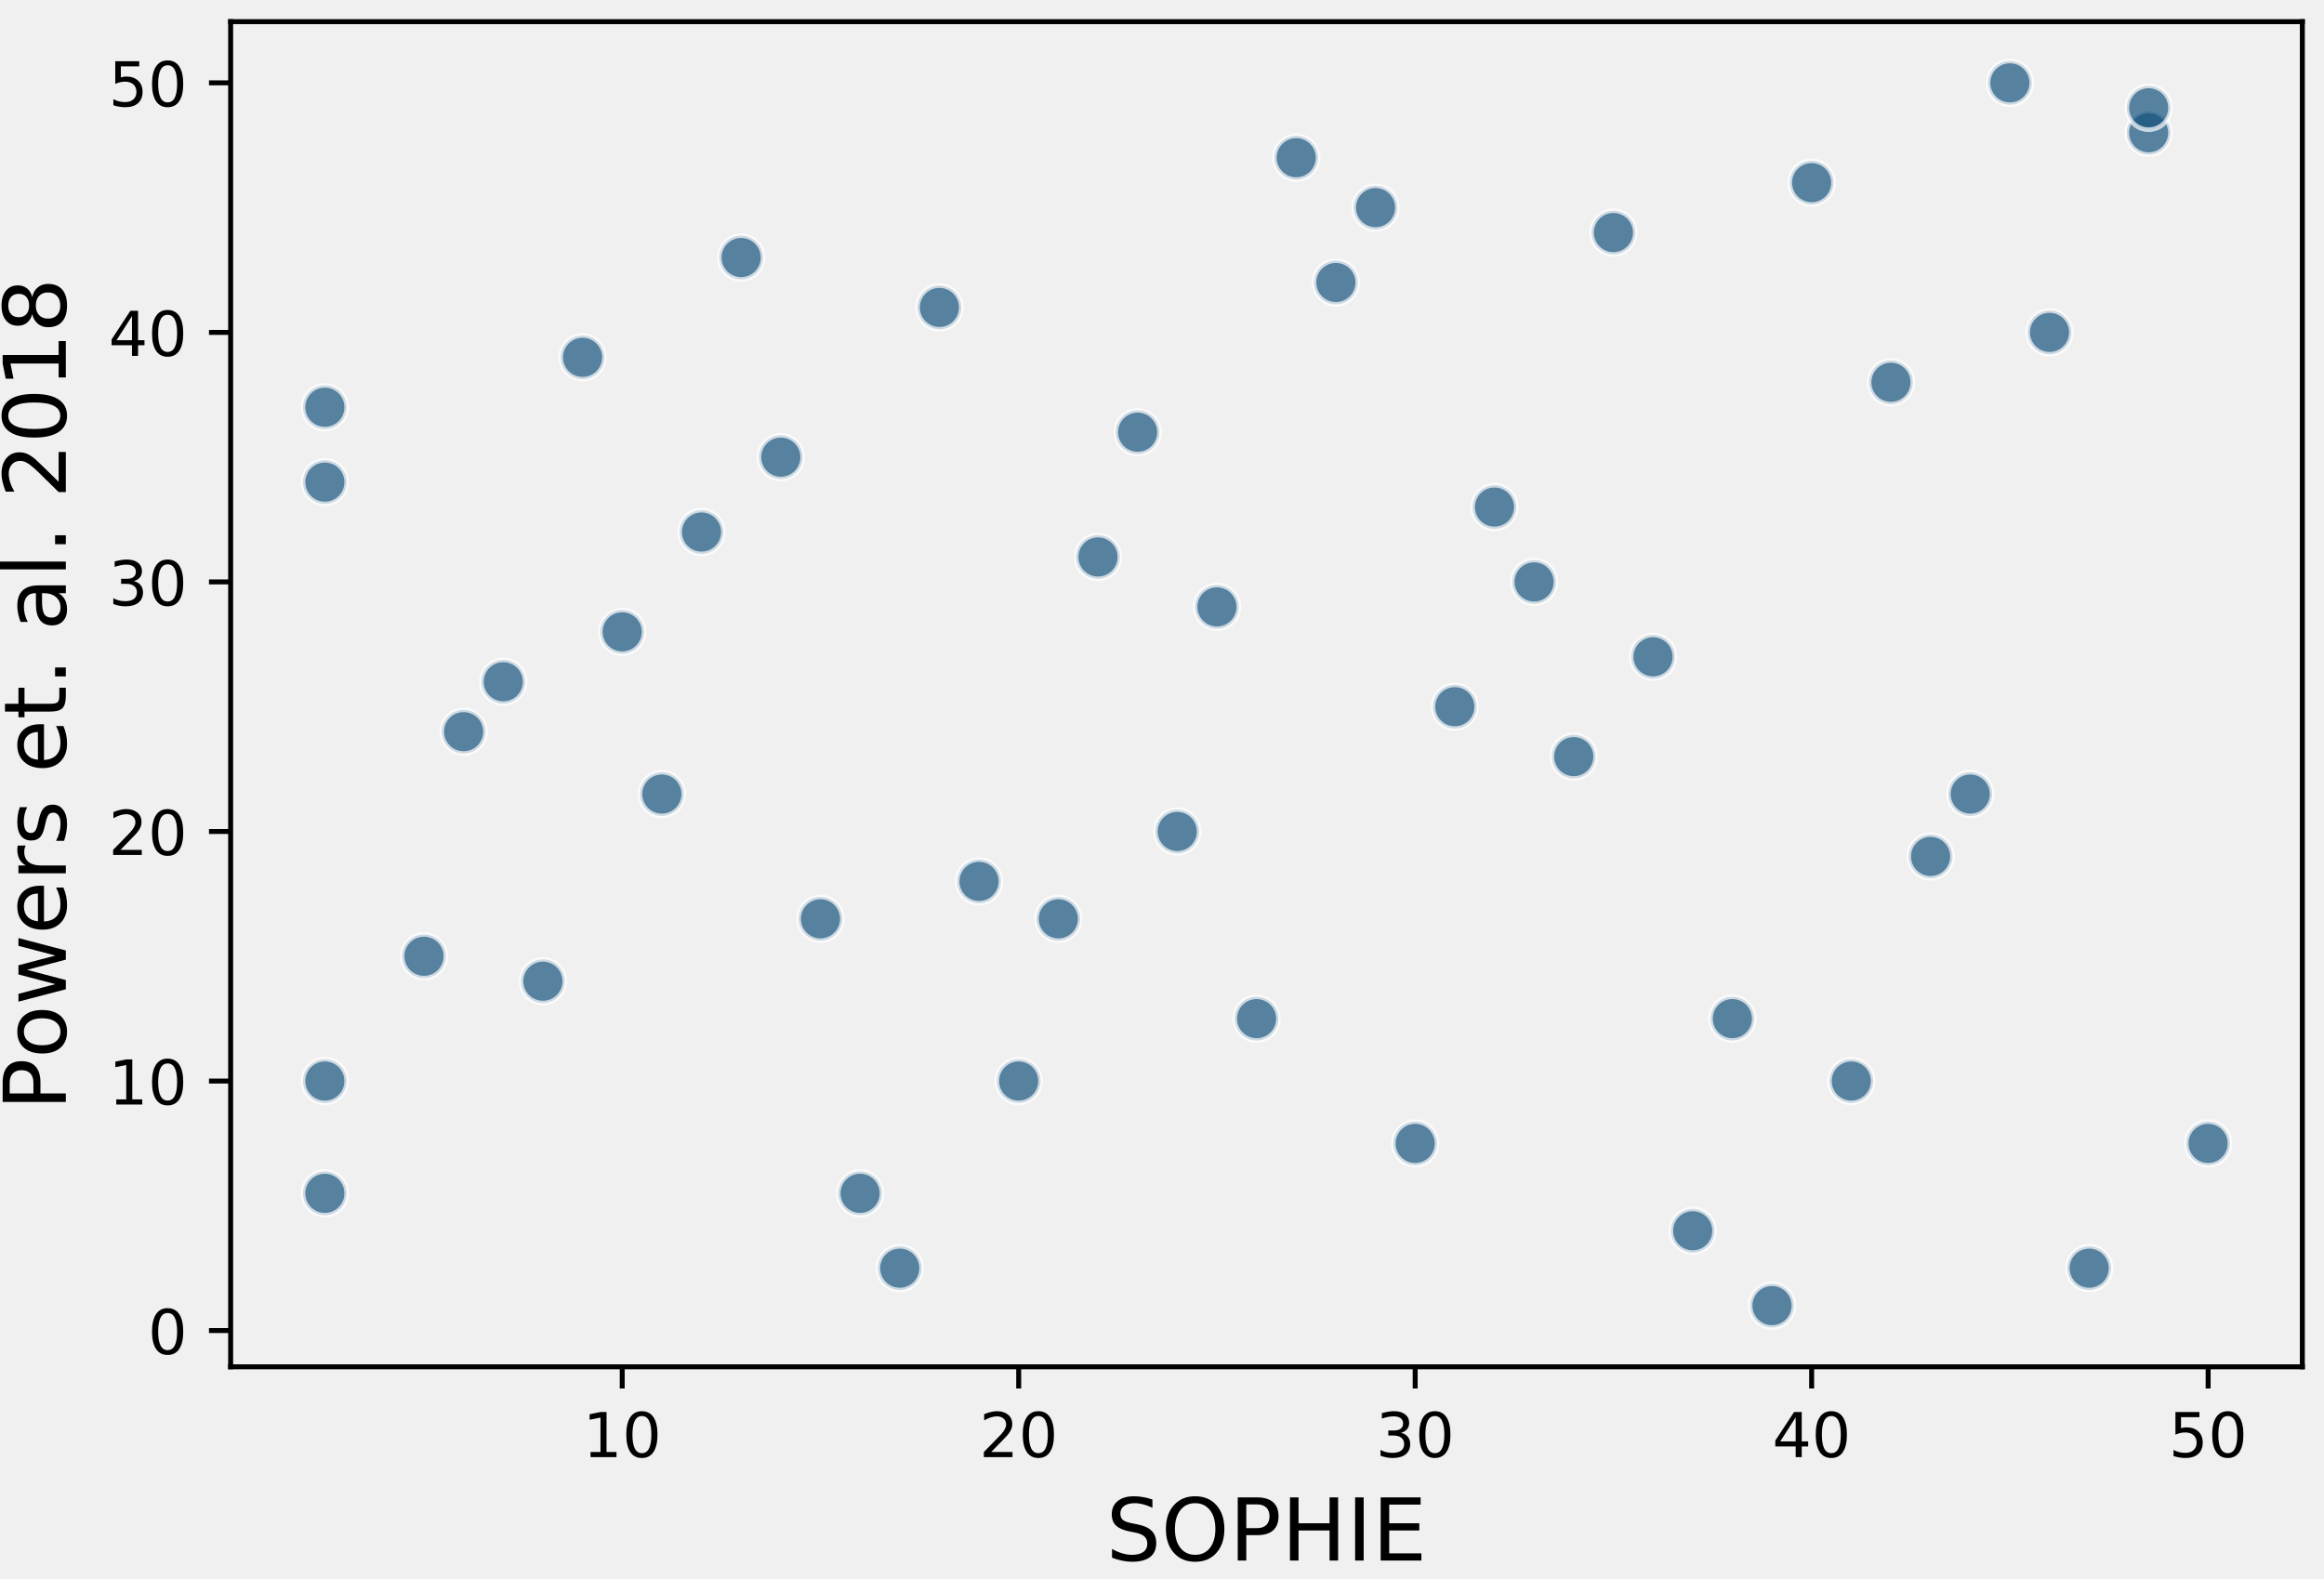
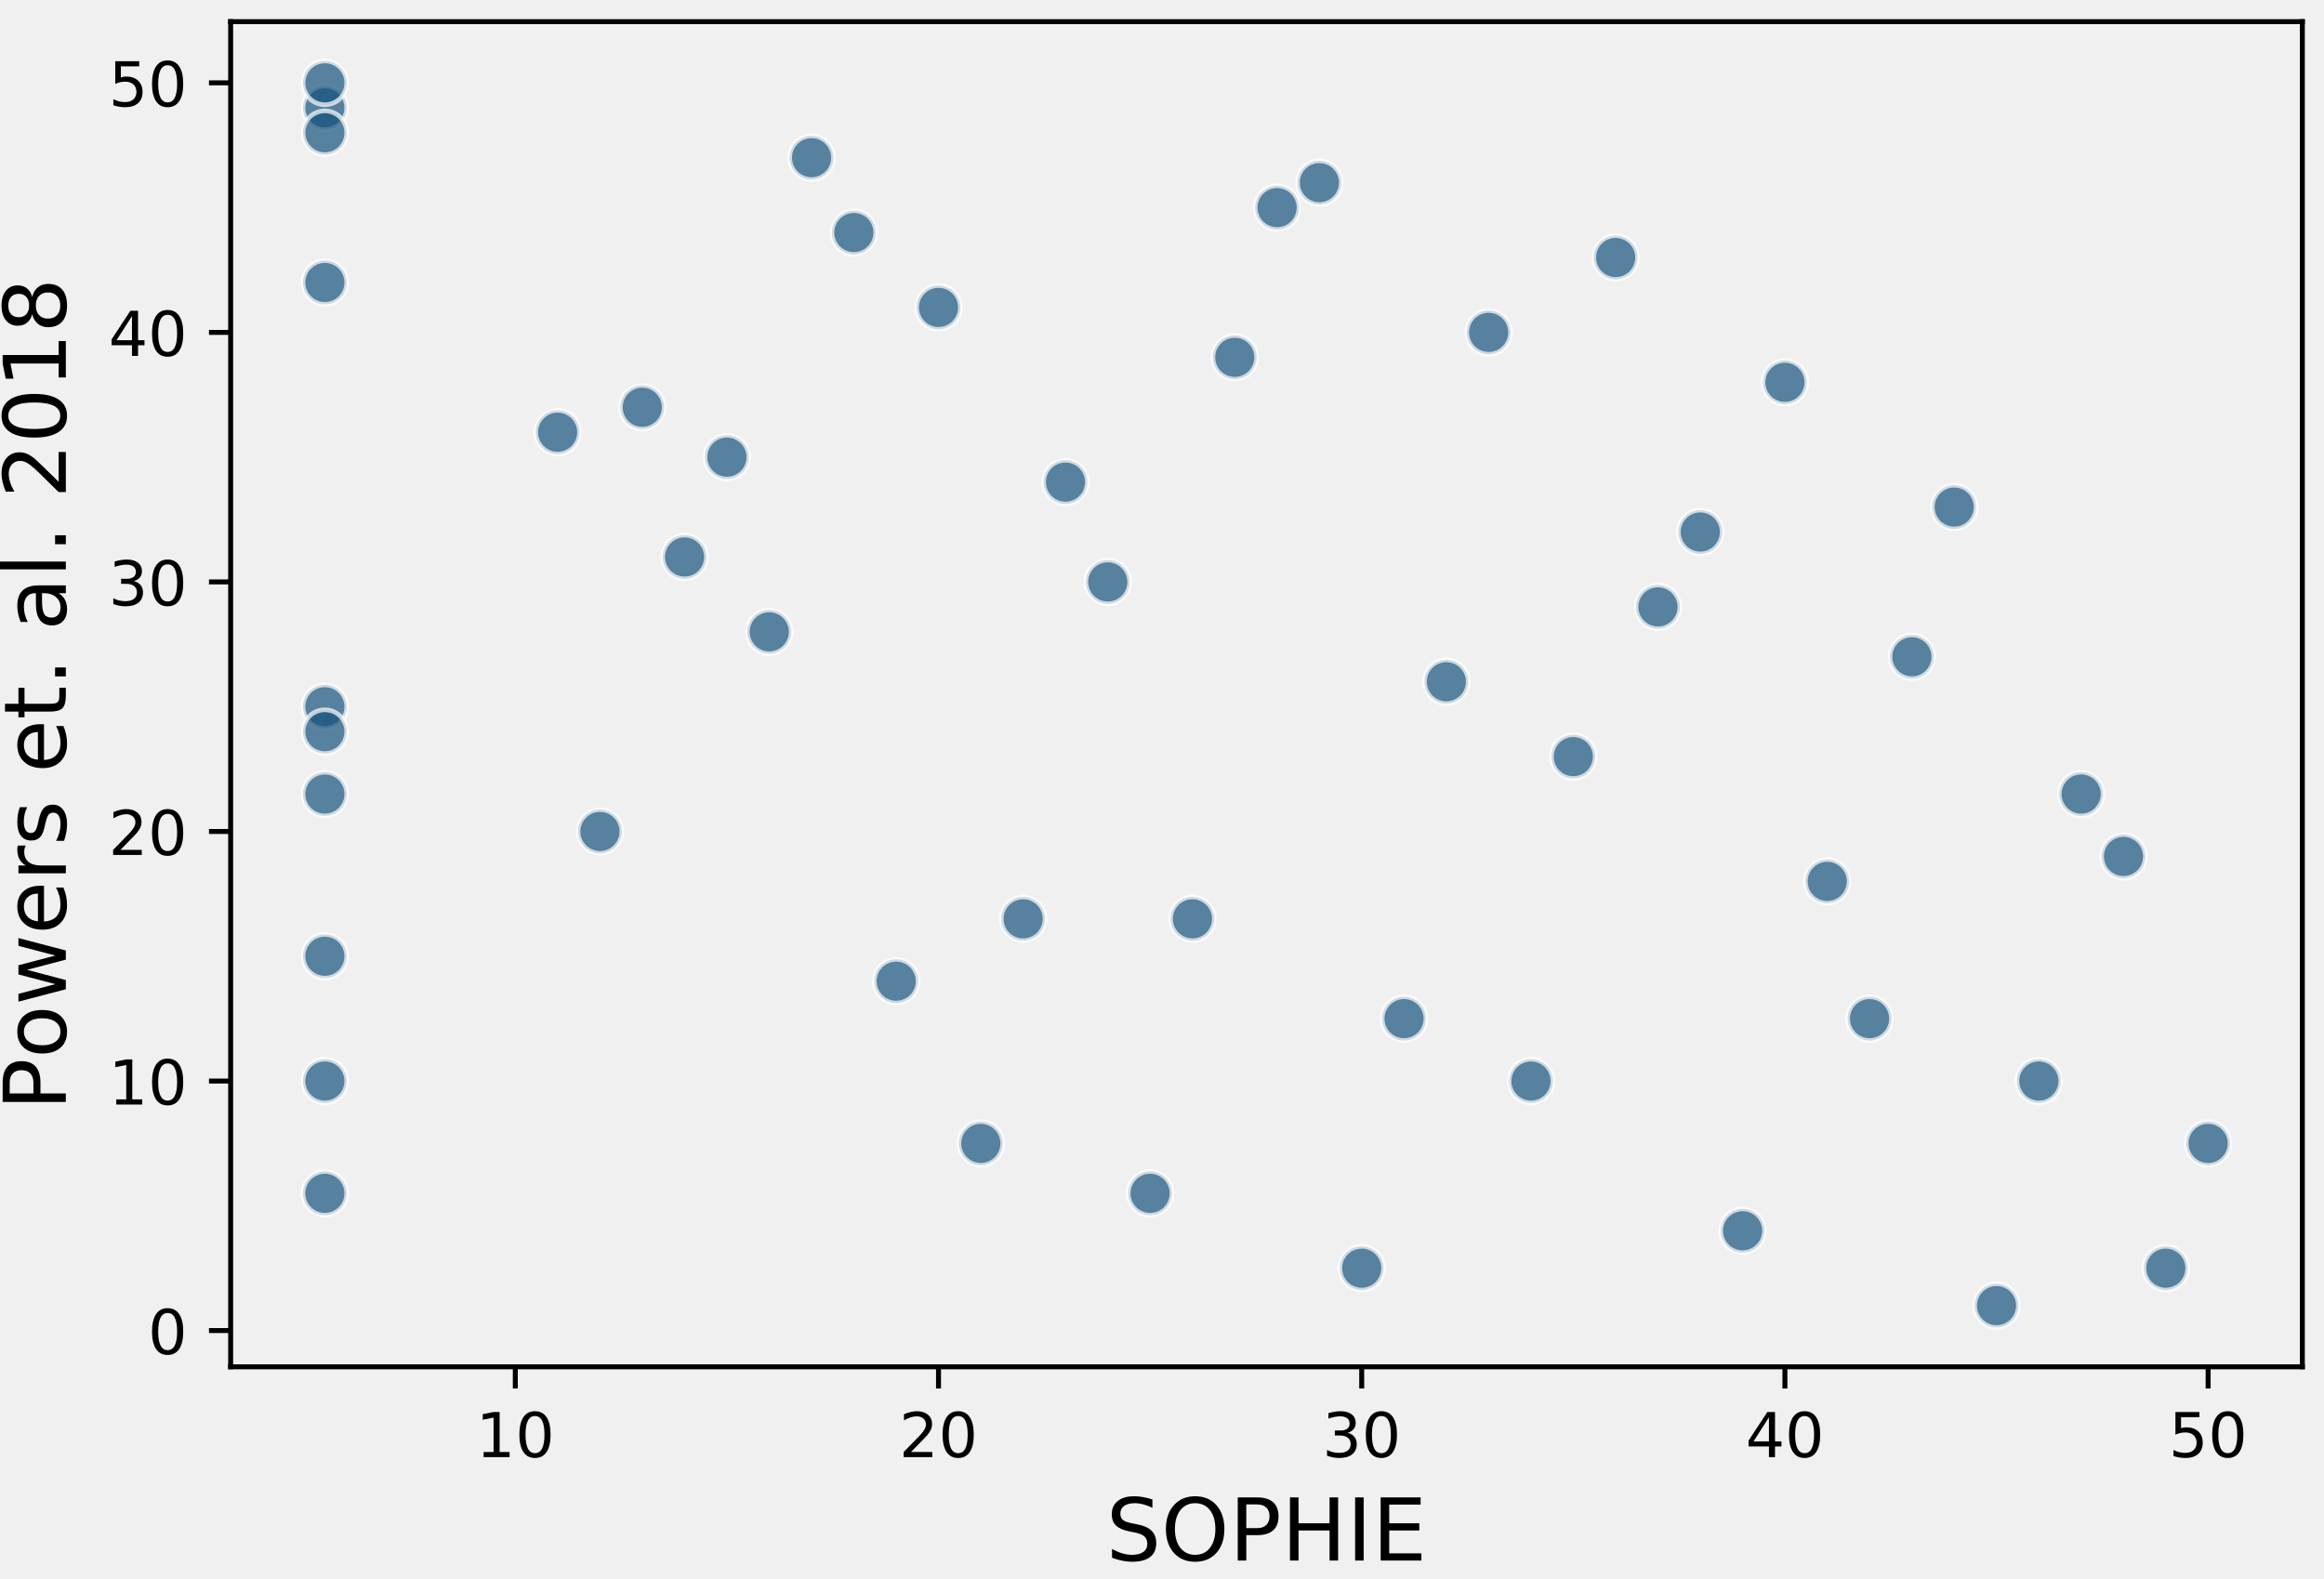
<svg xmlns="http://www.w3.org/2000/svg" xmlns:xlink="http://www.w3.org/1999/xlink" height="255.167pt" version="1.1" viewBox="0 0 375.574 255.167" width="375.574pt">
  <defs>
    <style type="text/css">
*{stroke-linecap:butt;stroke-linejoin:round;}
  </style>
  </defs>
  <g id="figure_1">
    <g id="patch_1">
      <path d="M 0 255.167  L 375.574 255.167  L 375.574 0  L 0 0  z " style="fill:none;" />
    </g>
    <g id="axes_1">
      <g id="patch_2">
        <path d="M 37.274 220.94  L 372.074 220.94  L 372.074 3.5  L 37.274 3.5  z " style="fill:none;" />
      </g>
      <g id="PathCollection_1">
        <defs>
-           <path d="M 0 3.536  C 0.938 3.536 1.837 3.163 2.5 2.5  C 3.163 1.837 3.536 0.938 3.536 0  C 3.536 -0.938 3.163 -1.837 2.5 -2.5  C 1.837 -3.163 0.938 -3.536 0 -3.536  C -0.938 -3.536 -1.837 -3.163 -2.5 -2.5  C -3.163 -1.837 -3.536 -0.938 -3.536 0  C -3.536 0.938 -3.163 1.837 -2.5 2.5  C -1.837 3.163 -0.938 3.536 0 3.536  z " id="mfdc3c863f6" style="stroke:#ffffff;stroke-opacity:0.7;stroke-width:0.75;" />
+           <path d="M 0 3.536  C 0.938 3.536 1.837 3.163 2.5 2.5  C 3.163 1.837 3.536 0.938 3.536 0  C 3.536 -0.938 3.163 -1.837 2.5 -2.5  C 1.837 -3.163 0.938 -3.536 0 -3.536  C -0.938 -3.536 -1.837 -3.163 -2.5 -2.5  C -3.163 -1.837 -3.536 -0.938 -3.536 0  C -3.536 0.938 -3.163 1.837 -2.5 2.5  C -1.837 3.163 -0.938 3.536 0 3.536  z " id="mb4874fb796" style="stroke:#ffffff;stroke-opacity:0.7;stroke-width:0.75;" />
        </defs>
-         <g clip-path="url(#p4443672836)">
-           <use style="fill:#15527d;fill-opacity:0.7;stroke:#ffffff;stroke-opacity:0.7;stroke-width:0.75;" x="100.555" xlink:href="#mfdc3c863f6" y="102.135" />
-           <use style="fill:#15527d;fill-opacity:0.7;stroke:#ffffff;stroke-opacity:0.7;stroke-width:0.75;" x="331.219" xlink:href="#mfdc3c863f6" y="53.729" />
-           <use style="fill:#15527d;fill-opacity:0.7;stroke:#ffffff;stroke-opacity:0.7;stroke-width:0.75;" x="324.812" xlink:href="#mfdc3c863f6" y="13.391" />
-           <use style="fill:#15527d;fill-opacity:0.7;stroke:#ffffff;stroke-opacity:0.7;stroke-width:0.75;" x="126.184" xlink:href="#mfdc3c863f6" y="73.898" />
-           <use style="fill:#15527d;fill-opacity:0.7;stroke:#ffffff;stroke-opacity:0.7;stroke-width:0.75;" x="196.665" xlink:href="#mfdc3c863f6" y="98.102" />
-           <use style="fill:#15527d;fill-opacity:0.7;stroke:#ffffff;stroke-opacity:0.7;stroke-width:0.75;" x="74.926" xlink:href="#mfdc3c863f6" y="118.271" />
-           <use style="fill:#15527d;fill-opacity:0.7;stroke:#ffffff;stroke-opacity:0.7;stroke-width:0.75;" x="106.962" xlink:href="#mfdc3c863f6" y="128.355" />
-           <use style="fill:#15527d;fill-opacity:0.7;stroke:#ffffff;stroke-opacity:0.7;stroke-width:0.75;" x="279.961" xlink:href="#mfdc3c863f6" y="164.66" />
-           <use style="fill:#15527d;fill-opacity:0.7;stroke:#ffffff;stroke-opacity:0.7;stroke-width:0.75;" x="183.851" xlink:href="#mfdc3c863f6" y="69.865" />
-           <use style="fill:#15527d;fill-opacity:0.7;stroke:#ffffff;stroke-opacity:0.7;stroke-width:0.75;" x="311.997" xlink:href="#mfdc3c863f6" y="138.44" />
-           <use style="fill:#15527d;fill-opacity:0.7;stroke:#ffffff;stroke-opacity:0.7;stroke-width:0.75;" x="241.517" xlink:href="#mfdc3c863f6" y="81.966" />
-           <use style="fill:#15527d;fill-opacity:0.7;stroke:#ffffff;stroke-opacity:0.7;stroke-width:0.75;" x="347.238" xlink:href="#mfdc3c863f6" y="21.459" />
-           <use style="fill:#15527d;fill-opacity:0.7;stroke:#ffffff;stroke-opacity:0.7;stroke-width:0.75;" x="94.148" xlink:href="#mfdc3c863f6" y="57.763" />
-           <use style="fill:#15527d;fill-opacity:0.7;stroke:#ffffff;stroke-opacity:0.7;stroke-width:0.75;" x="337.627" xlink:href="#mfdc3c863f6" y="204.998" />
-           <use style="fill:#15527d;fill-opacity:0.7;stroke:#ffffff;stroke-opacity:0.7;stroke-width:0.75;" x="356.849" xlink:href="#mfdc3c863f6" y="184.829" />
-           <use style="fill:#15527d;fill-opacity:0.7;stroke:#ffffff;stroke-opacity:0.7;stroke-width:0.75;" x="52.5" xlink:href="#mfdc3c863f6" y="174.745" />
-           <use style="fill:#15527d;fill-opacity:0.7;stroke:#ffffff;stroke-opacity:0.7;stroke-width:0.75;" x="158.221" xlink:href="#mfdc3c863f6" y="142.474" />
-           <use style="fill:#15527d;fill-opacity:0.7;stroke:#ffffff;stroke-opacity:0.7;stroke-width:0.75;" x="305.59" xlink:href="#mfdc3c863f6" y="61.797" />
-           <use style="fill:#15527d;fill-opacity:0.7;stroke:#ffffff;stroke-opacity:0.7;stroke-width:0.75;" x="347.238" xlink:href="#mfdc3c863f6" y="17.425" />
-           <use style="fill:#15527d;fill-opacity:0.7;stroke:#ffffff;stroke-opacity:0.7;stroke-width:0.75;" x="81.333" xlink:href="#mfdc3c863f6" y="110.203" />
-           <use style="fill:#15527d;fill-opacity:0.7;stroke:#ffffff;stroke-opacity:0.7;stroke-width:0.75;" x="145.406" xlink:href="#mfdc3c863f6" y="204.998" />
-           <use style="fill:#15527d;fill-opacity:0.7;stroke:#ffffff;stroke-opacity:0.7;stroke-width:0.75;" x="52.5" xlink:href="#mfdc3c863f6" y="65.831" />
-           <use style="fill:#15527d;fill-opacity:0.7;stroke:#ffffff;stroke-opacity:0.7;stroke-width:0.75;" x="286.368" xlink:href="#mfdc3c863f6" y="211.049" />
-           <use style="fill:#15527d;fill-opacity:0.7;stroke:#ffffff;stroke-opacity:0.7;stroke-width:0.75;" x="292.775" xlink:href="#mfdc3c863f6" y="29.526" />
-           <use style="fill:#15527d;fill-opacity:0.7;stroke:#ffffff;stroke-opacity:0.7;stroke-width:0.75;" x="267.146" xlink:href="#mfdc3c863f6" y="106.169" />
-           <use style="fill:#15527d;fill-opacity:0.7;stroke:#ffffff;stroke-opacity:0.7;stroke-width:0.75;" x="87.74" xlink:href="#mfdc3c863f6" y="158.609" />
-           <use style="fill:#15527d;fill-opacity:0.7;stroke:#ffffff;stroke-opacity:0.7;stroke-width:0.75;" x="260.739" xlink:href="#mfdc3c863f6" y="37.594" />
-           <use style="fill:#15527d;fill-opacity:0.7;stroke:#ffffff;stroke-opacity:0.7;stroke-width:0.75;" x="151.814" xlink:href="#mfdc3c863f6" y="49.695" />
-           <use style="fill:#15527d;fill-opacity:0.7;stroke:#ffffff;stroke-opacity:0.7;stroke-width:0.75;" x="68.518" xlink:href="#mfdc3c863f6" y="154.575" />
-           <use style="fill:#15527d;fill-opacity:0.7;stroke:#ffffff;stroke-opacity:0.7;stroke-width:0.75;" x="228.702" xlink:href="#mfdc3c863f6" y="184.829" />
-           <use style="fill:#15527d;fill-opacity:0.7;stroke:#ffffff;stroke-opacity:0.7;stroke-width:0.75;" x="52.5" xlink:href="#mfdc3c863f6" y="77.932" />
-           <use style="fill:#15527d;fill-opacity:0.7;stroke:#ffffff;stroke-opacity:0.7;stroke-width:0.75;" x="215.887" xlink:href="#mfdc3c863f6" y="45.662" />
-           <use style="fill:#15527d;fill-opacity:0.7;stroke:#ffffff;stroke-opacity:0.7;stroke-width:0.75;" x="177.443" xlink:href="#mfdc3c863f6" y="90.034" />
-           <use style="fill:#15527d;fill-opacity:0.7;stroke:#ffffff;stroke-opacity:0.7;stroke-width:0.75;" x="171.036" xlink:href="#mfdc3c863f6" y="148.525" />
-           <use style="fill:#15527d;fill-opacity:0.7;stroke:#ffffff;stroke-opacity:0.7;stroke-width:0.75;" x="138.999" xlink:href="#mfdc3c863f6" y="192.897" />
-           <use style="fill:#15527d;fill-opacity:0.7;stroke:#ffffff;stroke-opacity:0.7;stroke-width:0.75;" x="119.777" xlink:href="#mfdc3c863f6" y="41.628" />
-           <use style="fill:#15527d;fill-opacity:0.7;stroke:#ffffff;stroke-opacity:0.7;stroke-width:0.75;" x="132.592" xlink:href="#mfdc3c863f6" y="148.525" />
-           <use style="fill:#15527d;fill-opacity:0.7;stroke:#ffffff;stroke-opacity:0.7;stroke-width:0.75;" x="318.405" xlink:href="#mfdc3c863f6" y="128.355" />
-           <use style="fill:#15527d;fill-opacity:0.7;stroke:#ffffff;stroke-opacity:0.7;stroke-width:0.75;" x="164.628" xlink:href="#mfdc3c863f6" y="174.745" />
-           <use style="fill:#15527d;fill-opacity:0.7;stroke:#ffffff;stroke-opacity:0.7;stroke-width:0.75;" x="203.073" xlink:href="#mfdc3c863f6" y="164.66" />
-           <use style="fill:#15527d;fill-opacity:0.7;stroke:#ffffff;stroke-opacity:0.7;stroke-width:0.75;" x="113.37" xlink:href="#mfdc3c863f6" y="86" />
-           <use style="fill:#15527d;fill-opacity:0.7;stroke:#ffffff;stroke-opacity:0.7;stroke-width:0.75;" x="52.5" xlink:href="#mfdc3c863f6" y="192.897" />
-           <use style="fill:#15527d;fill-opacity:0.7;stroke:#ffffff;stroke-opacity:0.7;stroke-width:0.75;" x="254.331" xlink:href="#mfdc3c863f6" y="122.305" />
-           <use style="fill:#15527d;fill-opacity:0.7;stroke:#ffffff;stroke-opacity:0.7;stroke-width:0.75;" x="190.258" xlink:href="#mfdc3c863f6" y="134.406" />
-           <use style="fill:#15527d;fill-opacity:0.7;stroke:#ffffff;stroke-opacity:0.7;stroke-width:0.75;" x="273.553" xlink:href="#mfdc3c863f6" y="198.948" />
-           <use style="fill:#15527d;fill-opacity:0.7;stroke:#ffffff;stroke-opacity:0.7;stroke-width:0.75;" x="235.109" xlink:href="#mfdc3c863f6" y="114.237" />
-           <use style="fill:#15527d;fill-opacity:0.7;stroke:#ffffff;stroke-opacity:0.7;stroke-width:0.75;" x="209.48" xlink:href="#mfdc3c863f6" y="25.492" />
-           <use style="fill:#15527d;fill-opacity:0.7;stroke:#ffffff;stroke-opacity:0.7;stroke-width:0.75;" x="247.924" xlink:href="#mfdc3c863f6" y="94.068" />
-           <use style="fill:#15527d;fill-opacity:0.7;stroke:#ffffff;stroke-opacity:0.7;stroke-width:0.75;" x="222.295" xlink:href="#mfdc3c863f6" y="33.56" />
-           <use style="fill:#15527d;fill-opacity:0.7;stroke:#ffffff;stroke-opacity:0.7;stroke-width:0.75;" x="299.183" xlink:href="#mfdc3c863f6" y="174.745" />
+         <g clip-path="url(#p4e98cd2615)">
+           <use style="fill:#15527d;fill-opacity:0.7;stroke:#ffffff;stroke-opacity:0.7;stroke-width:0.75;" x="124.313" xlink:href="#mb4874fb796" y="102.135" />
+           <use style="fill:#15527d;fill-opacity:0.7;stroke:#ffffff;stroke-opacity:0.7;stroke-width:0.75;" x="144.831" xlink:href="#mb4874fb796" y="158.609" />
+           <use style="fill:#15527d;fill-opacity:0.7;stroke:#ffffff;stroke-opacity:0.7;stroke-width:0.75;" x="247.42" xlink:href="#mb4874fb796" y="174.745" />
+           <use style="fill:#15527d;fill-opacity:0.7;stroke:#ffffff;stroke-opacity:0.7;stroke-width:0.75;" x="192.706" xlink:href="#mb4874fb796" y="148.525" />
+           <use style="fill:#15527d;fill-opacity:0.7;stroke:#ffffff;stroke-opacity:0.7;stroke-width:0.75;" x="52.501" xlink:href="#mb4874fb796" y="114.237" />
+           <use style="fill:#15527d;fill-opacity:0.7;stroke:#ffffff;stroke-opacity:0.7;stroke-width:0.75;" x="267.938" xlink:href="#mb4874fb796" y="98.102" />
+           <use style="fill:#15527d;fill-opacity:0.7;stroke:#ffffff;stroke-opacity:0.7;stroke-width:0.75;" x="90.117" xlink:href="#mb4874fb796" y="69.865" />
+           <use style="fill:#15527d;fill-opacity:0.7;stroke:#ffffff;stroke-opacity:0.7;stroke-width:0.75;" x="52.501" xlink:href="#mb4874fb796" y="17.425" />
+           <use style="fill:#15527d;fill-opacity:0.7;stroke:#ffffff;stroke-opacity:0.7;stroke-width:0.75;" x="206.384" xlink:href="#mb4874fb796" y="33.56" />
+           <use style="fill:#15527d;fill-opacity:0.7;stroke:#ffffff;stroke-opacity:0.7;stroke-width:0.75;" x="356.848" xlink:href="#mb4874fb796" y="184.829" />
+           <use style="fill:#15527d;fill-opacity:0.7;stroke:#ffffff;stroke-opacity:0.7;stroke-width:0.75;" x="172.188" xlink:href="#mb4874fb796" y="77.932" />
+           <use style="fill:#15527d;fill-opacity:0.7;stroke:#ffffff;stroke-opacity:0.7;stroke-width:0.75;" x="52.501" xlink:href="#mb4874fb796" y="13.391" />
+           <use style="fill:#15527d;fill-opacity:0.7;stroke:#ffffff;stroke-opacity:0.7;stroke-width:0.75;" x="329.491" xlink:href="#mb4874fb796" y="174.745" />
+           <use style="fill:#15527d;fill-opacity:0.7;stroke:#ffffff;stroke-opacity:0.7;stroke-width:0.75;" x="308.973" xlink:href="#mb4874fb796" y="106.169" />
+           <use style="fill:#15527d;fill-opacity:0.7;stroke:#ffffff;stroke-opacity:0.7;stroke-width:0.75;" x="226.902" xlink:href="#mb4874fb796" y="164.66" />
+           <use style="fill:#15527d;fill-opacity:0.7;stroke:#ffffff;stroke-opacity:0.7;stroke-width:0.75;" x="295.295" xlink:href="#mb4874fb796" y="142.474" />
+           <use style="fill:#15527d;fill-opacity:0.7;stroke:#ffffff;stroke-opacity:0.7;stroke-width:0.75;" x="131.152" xlink:href="#mb4874fb796" y="25.492" />
+           <use style="fill:#15527d;fill-opacity:0.7;stroke:#ffffff;stroke-opacity:0.7;stroke-width:0.75;" x="165.349" xlink:href="#mb4874fb796" y="148.525" />
+           <use style="fill:#15527d;fill-opacity:0.7;stroke:#ffffff;stroke-opacity:0.7;stroke-width:0.75;" x="240.581" xlink:href="#mb4874fb796" y="53.729" />
+           <use style="fill:#15527d;fill-opacity:0.7;stroke:#ffffff;stroke-opacity:0.7;stroke-width:0.75;" x="315.813" xlink:href="#mb4874fb796" y="81.966" />
+           <use style="fill:#15527d;fill-opacity:0.7;stroke:#ffffff;stroke-opacity:0.7;stroke-width:0.75;" x="96.956" xlink:href="#mb4874fb796" y="134.406" />
+           <use style="fill:#15527d;fill-opacity:0.7;stroke:#ffffff;stroke-opacity:0.7;stroke-width:0.75;" x="274.777" xlink:href="#mb4874fb796" y="86" />
+           <use style="fill:#15527d;fill-opacity:0.7;stroke:#ffffff;stroke-opacity:0.7;stroke-width:0.75;" x="199.545" xlink:href="#mb4874fb796" y="57.763" />
+           <use style="fill:#15527d;fill-opacity:0.7;stroke:#ffffff;stroke-opacity:0.7;stroke-width:0.75;" x="103.795" xlink:href="#mb4874fb796" y="65.831" />
+           <use style="fill:#15527d;fill-opacity:0.7;stroke:#ffffff;stroke-opacity:0.7;stroke-width:0.75;" x="322.652" xlink:href="#mb4874fb796" y="211.049" />
+           <use style="fill:#15527d;fill-opacity:0.7;stroke:#ffffff;stroke-opacity:0.7;stroke-width:0.75;" x="281.616" xlink:href="#mb4874fb796" y="198.948" />
+           <use style="fill:#15527d;fill-opacity:0.7;stroke:#ffffff;stroke-opacity:0.7;stroke-width:0.75;" x="52.501" xlink:href="#mb4874fb796" y="45.662" />
+           <use style="fill:#15527d;fill-opacity:0.7;stroke:#ffffff;stroke-opacity:0.7;stroke-width:0.75;" x="233.741" xlink:href="#mb4874fb796" y="110.203" />
+           <use style="fill:#15527d;fill-opacity:0.7;stroke:#ffffff;stroke-opacity:0.7;stroke-width:0.75;" x="110.634" xlink:href="#mb4874fb796" y="90.034" />
+           <use style="fill:#15527d;fill-opacity:0.7;stroke:#ffffff;stroke-opacity:0.7;stroke-width:0.75;" x="179.027" xlink:href="#mb4874fb796" y="94.068" />
+           <use style="fill:#15527d;fill-opacity:0.7;stroke:#ffffff;stroke-opacity:0.7;stroke-width:0.75;" x="52.501" xlink:href="#mb4874fb796" y="174.745" />
+           <use style="fill:#15527d;fill-opacity:0.7;stroke:#ffffff;stroke-opacity:0.7;stroke-width:0.75;" x="137.991" xlink:href="#mb4874fb796" y="37.594" />
+           <use style="fill:#15527d;fill-opacity:0.7;stroke:#ffffff;stroke-opacity:0.7;stroke-width:0.75;" x="52.501" xlink:href="#mb4874fb796" y="118.271" />
+           <use style="fill:#15527d;fill-opacity:0.7;stroke:#ffffff;stroke-opacity:0.7;stroke-width:0.75;" x="343.17" xlink:href="#mb4874fb796" y="138.44" />
+           <use style="fill:#15527d;fill-opacity:0.7;stroke:#ffffff;stroke-opacity:0.7;stroke-width:0.75;" x="254.259" xlink:href="#mb4874fb796" y="122.305" />
+           <use style="fill:#15527d;fill-opacity:0.7;stroke:#ffffff;stroke-opacity:0.7;stroke-width:0.75;" x="117.474" xlink:href="#mb4874fb796" y="73.898" />
+           <use style="fill:#15527d;fill-opacity:0.7;stroke:#ffffff;stroke-opacity:0.7;stroke-width:0.75;" x="288.455" xlink:href="#mb4874fb796" y="61.797" />
+           <use style="fill:#15527d;fill-opacity:0.7;stroke:#ffffff;stroke-opacity:0.7;stroke-width:0.75;" x="336.33" xlink:href="#mb4874fb796" y="128.355" />
+           <use style="fill:#15527d;fill-opacity:0.7;stroke:#ffffff;stroke-opacity:0.7;stroke-width:0.75;" x="52.501" xlink:href="#mb4874fb796" y="21.459" />
+           <use style="fill:#15527d;fill-opacity:0.7;stroke:#ffffff;stroke-opacity:0.7;stroke-width:0.75;" x="185.866" xlink:href="#mb4874fb796" y="192.897" />
+           <use style="fill:#15527d;fill-opacity:0.7;stroke:#ffffff;stroke-opacity:0.7;stroke-width:0.75;" x="220.063" xlink:href="#mb4874fb796" y="204.998" />
+           <use style="fill:#15527d;fill-opacity:0.7;stroke:#ffffff;stroke-opacity:0.7;stroke-width:0.75;" x="261.098" xlink:href="#mb4874fb796" y="41.628" />
+           <use style="fill:#15527d;fill-opacity:0.7;stroke:#ffffff;stroke-opacity:0.7;stroke-width:0.75;" x="52.501" xlink:href="#mb4874fb796" y="192.897" />
+           <use style="fill:#15527d;fill-opacity:0.7;stroke:#ffffff;stroke-opacity:0.7;stroke-width:0.75;" x="213.223" xlink:href="#mb4874fb796" y="29.526" />
+           <use style="fill:#15527d;fill-opacity:0.7;stroke:#ffffff;stroke-opacity:0.7;stroke-width:0.75;" x="52.501" xlink:href="#mb4874fb796" y="154.575" />
+           <use style="fill:#15527d;fill-opacity:0.7;stroke:#ffffff;stroke-opacity:0.7;stroke-width:0.75;" x="302.134" xlink:href="#mb4874fb796" y="164.66" />
+           <use style="fill:#15527d;fill-opacity:0.7;stroke:#ffffff;stroke-opacity:0.7;stroke-width:0.75;" x="350.009" xlink:href="#mb4874fb796" y="204.998" />
+           <use style="fill:#15527d;fill-opacity:0.7;stroke:#ffffff;stroke-opacity:0.7;stroke-width:0.75;" x="151.67" xlink:href="#mb4874fb796" y="49.695" />
+           <use style="fill:#15527d;fill-opacity:0.7;stroke:#ffffff;stroke-opacity:0.7;stroke-width:0.75;" x="158.509" xlink:href="#mb4874fb796" y="184.829" />
+           <use style="fill:#15527d;fill-opacity:0.7;stroke:#ffffff;stroke-opacity:0.7;stroke-width:0.75;" x="52.501" xlink:href="#mb4874fb796" y="128.355" />
        </g>
      </g>
      <g id="matplotlib.axis_1">
        <g id="xtick_1">
          <g id="line2d_1">
            <defs>
-               <path d="M 0 0  L 0 3.5  " id="m079ff59a67" style="stroke:#000000;stroke-width:0.8;" />
-             </defs>
-             <g>
-               <use style="stroke:#000000;stroke-width:0.8;" x="100.555" xlink:href="#m079ff59a67" y="220.94" />
+               <path d="M 0 0  L 0 3.5  " id="m92a06c522a" style="stroke:#000000;stroke-width:0.8;" />
+             </defs>
+             <g>
+               <use style="stroke:#000000;stroke-width:0.8;" x="83.277" xlink:href="#m92a06c522a" y="220.94" />
            </g>
          </g>
          <g id="text_1">
            <defs>
              <path d="M 12.406 8.297  L 28.516 8.297  L 28.516 63.922  L 10.984 60.406  L 10.984 69.391  L 28.422 72.906  L 38.281 72.906  L 38.281 8.297  L 54.391 8.297  L 54.391 0  L 12.406 0  z " id="DejaVuSans-49" />
              <path d="M 31.781 66.406  Q 24.172 66.406 20.328 58.906  Q 16.5 51.422 16.5 36.375  Q 16.5 21.391 20.328 13.891  Q 24.172 6.391 31.781 6.391  Q 39.453 6.391 43.281 13.891  Q 47.125 21.391 47.125 36.375  Q 47.125 51.422 43.281 58.906  Q 39.453 66.406 31.781 66.406  z M 31.781 74.219  Q 44.047 74.219 50.516 64.516  Q 56.984 54.828 56.984 36.375  Q 56.984 17.969 50.516 8.266  Q 44.047 -1.422 31.781 -1.422  Q 19.531 -1.422 13.062 8.266  Q 6.594 17.969 6.594 36.375  Q 6.594 54.828 13.062 64.516  Q 19.531 74.219 31.781 74.219  z " id="DejaVuSans-48" />
            </defs>
-             <g transform="translate(94.19257 235.5384)scale(0.1 -0.1)">
+             <g transform="translate(76.91474 235.5384)scale(0.1 -0.1)">
              <use xlink:href="#DejaVuSans-49" />
              <use x="63.623" xlink:href="#DejaVuSans-48" />
            </g>
          </g>
        </g>
        <g id="xtick_2">
          <g id="line2d_2">
            <g>
-               <use style="stroke:#000000;stroke-width:0.8;" x="164.628" xlink:href="#m079ff59a67" y="220.94" />
+               <use style="stroke:#000000;stroke-width:0.8;" x="151.67" xlink:href="#m92a06c522a" y="220.94" />
            </g>
          </g>
          <g id="text_2">
            <defs>
              <path d="M 19.188 8.297  L 53.609 8.297  L 53.609 0  L 7.328 0  L 7.328 8.297  Q 12.938 14.109 22.625 23.891  Q 32.328 33.688 34.812 36.531  Q 39.547 41.844 41.422 45.531  Q 43.312 49.219 43.312 52.781  Q 43.312 58.594 39.234 62.25  Q 35.156 65.922 28.609 65.922  Q 23.969 65.922 18.812 64.312  Q 13.672 62.703 7.812 59.422  L 7.812 69.391  Q 13.766 71.781 18.938 73  Q 24.125 74.219 28.422 74.219  Q 39.75 74.219 46.484 68.547  Q 53.219 62.891 53.219 53.422  Q 53.219 48.922 51.531 44.891  Q 49.859 40.875 45.406 35.406  Q 44.188 33.984 37.641 27.219  Q 31.109 20.453 19.188 8.297  z " id="DejaVuSans-50" />
            </defs>
-             <g transform="translate(158.266 235.5384)scale(0.1 -0.1)">
+             <g transform="translate(145.3075 235.5384)scale(0.1 -0.1)">
              <use xlink:href="#DejaVuSans-50" />
              <use x="63.623" xlink:href="#DejaVuSans-48" />
            </g>
          </g>
        </g>
        <g id="xtick_3">
          <g id="line2d_3">
            <g>
-               <use style="stroke:#000000;stroke-width:0.8;" x="228.702" xlink:href="#m079ff59a67" y="220.94" />
+               <use style="stroke:#000000;stroke-width:0.8;" x="220.063" xlink:href="#m92a06c522a" y="220.94" />
            </g>
          </g>
          <g id="text_3">
            <defs>
              <path d="M 40.578 39.312  Q 47.656 37.797 51.625 33  Q 55.609 28.219 55.609 21.188  Q 55.609 10.406 48.188 4.484  Q 40.766 -1.422 27.094 -1.422  Q 22.516 -1.422 17.656 -0.516  Q 12.797 0.391 7.625 2.203  L 7.625 11.719  Q 11.719 9.328 16.594 8.109  Q 21.484 6.891 26.812 6.891  Q 36.078 6.891 40.938 10.547  Q 45.797 14.203 45.797 21.188  Q 45.797 27.641 41.281 31.266  Q 36.766 34.906 28.719 34.906  L 20.219 34.906  L 20.219 43.016  L 29.109 43.016  Q 36.375 43.016 40.234 45.922  Q 44.094 48.828 44.094 54.297  Q 44.094 59.906 40.109 62.906  Q 36.141 65.922 28.719 65.922  Q 24.656 65.922 20.016 65.031  Q 15.375 64.156 9.812 62.312  L 9.812 71.094  Q 15.438 72.656 20.344 73.438  Q 25.25 74.219 29.594 74.219  Q 40.828 74.219 47.359 69.109  Q 53.906 64.016 53.906 55.328  Q 53.906 49.266 50.438 45.094  Q 46.969 40.922 40.578 39.312  z " id="DejaVuSans-51" />
            </defs>
-             <g transform="translate(222.3394 235.5384)scale(0.1 -0.1)">
+             <g transform="translate(213.7002 235.5384)scale(0.1 -0.1)">
              <use xlink:href="#DejaVuSans-51" />
              <use x="63.623" xlink:href="#DejaVuSans-48" />
            </g>
          </g>
        </g>
        <g id="xtick_4">
          <g id="line2d_4">
            <g>
-               <use style="stroke:#000000;stroke-width:0.8;" x="292.775" xlink:href="#m079ff59a67" y="220.94" />
+               <use style="stroke:#000000;stroke-width:0.8;" x="288.455" xlink:href="#m92a06c522a" y="220.94" />
            </g>
          </g>
          <g id="text_4">
            <defs>
              <path d="M 37.797 64.312  L 12.891 25.391  L 37.797 25.391  z M 35.203 72.906  L 47.609 72.906  L 47.609 25.391  L 58.016 25.391  L 58.016 17.188  L 47.609 17.188  L 47.609 0  L 37.797 0  L 37.797 17.188  L 4.891 17.188  L 4.891 26.703  z " id="DejaVuSans-52" />
            </defs>
-             <g transform="translate(286.4128 235.5384)scale(0.1 -0.1)">
+             <g transform="translate(282.093 235.5384)scale(0.1 -0.1)">
              <use xlink:href="#DejaVuSans-52" />
              <use x="63.623" xlink:href="#DejaVuSans-48" />
            </g>
          </g>
        </g>
        <g id="xtick_5">
          <g id="line2d_5">
            <g>
-               <use style="stroke:#000000;stroke-width:0.8;" x="356.849" xlink:href="#m079ff59a67" y="220.94" />
+               <use style="stroke:#000000;stroke-width:0.8;" x="356.848" xlink:href="#m92a06c522a" y="220.94" />
            </g>
          </g>
          <g id="text_5">
            <defs>
              <path d="M 10.797 72.906  L 49.516 72.906  L 49.516 64.594  L 19.828 64.594  L 19.828 46.734  Q 21.969 47.469 24.109 47.828  Q 26.266 48.188 28.422 48.188  Q 40.625 48.188 47.75 41.5  Q 54.891 34.812 54.891 23.391  Q 54.891 11.625 47.562 5.094  Q 40.234 -1.422 26.906 -1.422  Q 22.312 -1.422 17.547 -0.641  Q 12.797 0.141 7.719 1.703  L 7.719 11.625  Q 12.109 9.234 16.797 8.062  Q 21.484 6.891 26.703 6.891  Q 35.156 6.891 40.078 11.328  Q 45.016 15.766 45.016 23.391  Q 45.016 31 40.078 35.438  Q 35.156 39.891 26.703 39.891  Q 22.75 39.891 18.812 39.016  Q 14.891 38.141 10.797 36.281  z " id="DejaVuSans-53" />
            </defs>
-             <g transform="translate(350.4862 235.5384)scale(0.1 -0.1)">
+             <g transform="translate(350.4857 235.5384)scale(0.1 -0.1)">
              <use xlink:href="#DejaVuSans-53" />
              <use x="63.623" xlink:href="#DejaVuSans-48" />
            </g>
          </g>
        </g>
        <g id="text_6">
          <defs>
            <path d="M 53.516 70.516  L 53.516 60.891  Q 47.906 63.578 42.922 64.891  Q 37.938 66.219 33.297 66.219  Q 25.25 66.219 20.875 63.094  Q 16.5 59.969 16.5 54.203  Q 16.5 49.359 19.406 46.891  Q 22.312 44.438 30.422 42.922  L 36.375 41.703  Q 47.406 39.594 52.656 34.297  Q 57.906 29 57.906 20.125  Q 57.906 9.516 50.797 4.047  Q 43.703 -1.422 29.984 -1.422  Q 24.812 -1.422 18.969 -0.25  Q 13.141 0.922 6.891 3.219  L 6.891 13.375  Q 12.891 10.016 18.656 8.297  Q 24.422 6.594 29.984 6.594  Q 38.422 6.594 43.016 9.906  Q 47.609 13.234 47.609 19.391  Q 47.609 24.75 44.312 27.781  Q 41.016 30.812 33.5 32.328  L 27.484 33.5  Q 16.453 35.688 11.516 40.375  Q 6.594 45.062 6.594 53.422  Q 6.594 63.094 13.406 68.656  Q 20.219 74.219 32.172 74.219  Q 37.312 74.219 42.625 73.281  Q 47.953 72.359 53.516 70.516  z " id="DejaVuSans-83" />
            <path d="M 39.406 66.219  Q 28.656 66.219 22.328 58.203  Q 16.016 50.203 16.016 36.375  Q 16.016 22.609 22.328 14.594  Q 28.656 6.594 39.406 6.594  Q 50.141 6.594 56.422 14.594  Q 62.703 22.609 62.703 36.375  Q 62.703 50.203 56.422 58.203  Q 50.141 66.219 39.406 66.219  z M 39.406 74.219  Q 54.734 74.219 63.906 63.938  Q 73.094 53.656 73.094 36.375  Q 73.094 19.141 63.906 8.859  Q 54.734 -1.422 39.406 -1.422  Q 24.031 -1.422 14.812 8.828  Q 5.609 19.094 5.609 36.375  Q 5.609 53.656 14.812 63.938  Q 24.031 74.219 39.406 74.219  z " id="DejaVuSans-79" />
            <path d="M 19.672 64.797  L 19.672 37.406  L 32.078 37.406  Q 38.969 37.406 42.719 40.969  Q 46.484 44.531 46.484 51.125  Q 46.484 57.672 42.719 61.234  Q 38.969 64.797 32.078 64.797  z M 9.812 72.906  L 32.078 72.906  Q 44.344 72.906 50.609 67.359  Q 56.891 61.812 56.891 51.125  Q 56.891 40.328 50.609 34.812  Q 44.344 29.297 32.078 29.297  L 19.672 29.297  L 19.672 0  L 9.812 0  z " id="DejaVuSans-80" />
            <path d="M 9.812 72.906  L 19.672 72.906  L 19.672 43.016  L 55.516 43.016  L 55.516 72.906  L 65.375 72.906  L 65.375 0  L 55.516 0  L 55.516 34.719  L 19.672 34.719  L 19.672 0  L 9.812 0  z " id="DejaVuSans-72" />
            <path d="M 9.812 72.906  L 19.672 72.906  L 19.672 0  L 9.812 0  z " id="DejaVuSans-73" />
            <path d="M 9.812 72.906  L 55.906 72.906  L 55.906 64.594  L 19.672 64.594  L 19.672 43.016  L 54.391 43.016  L 54.391 34.719  L 19.672 34.719  L 19.672 8.297  L 56.781 8.297  L 56.781 0  L 9.812 0  z " id="DejaVuSans-69" />
          </defs>
          <g transform="translate(178.747 252.2559)scale(0.14 -0.14)">
            <use xlink:href="#DejaVuSans-83" />
            <use x="63.477" xlink:href="#DejaVuSans-79" />
            <use x="142.188" xlink:href="#DejaVuSans-80" />
            <use x="202.49" xlink:href="#DejaVuSans-72" />
            <use x="277.686" xlink:href="#DejaVuSans-73" />
            <use x="307.178" xlink:href="#DejaVuSans-69" />
          </g>
        </g>
      </g>
      <g id="matplotlib.axis_2">
        <g id="ytick_1">
          <g id="line2d_6">
            <defs>
-               <path d="M 0 0  L -3.5 0  " id="m291559ef05" style="stroke:#000000;stroke-width:0.8;" />
-             </defs>
-             <g>
-               <use style="stroke:#000000;stroke-width:0.8;" x="37.274" xlink:href="#m291559ef05" y="215.083" />
+               <path d="M 0 0  L -3.5 0  " id="ma9e31aa05a" style="stroke:#000000;stroke-width:0.8;" />
+             </defs>
+             <g>
+               <use style="stroke:#000000;stroke-width:0.8;" x="37.274" xlink:href="#ma9e31aa05a" y="215.083" />
            </g>
          </g>
          <g id="text_7">
            <g transform="translate(23.91187 218.8822)scale(0.1 -0.1)">
              <use xlink:href="#DejaVuSans-48" />
            </g>
          </g>
        </g>
        <g id="ytick_2">
          <g id="line2d_7">
            <g>
-               <use style="stroke:#000000;stroke-width:0.8;" x="37.274" xlink:href="#m291559ef05" y="174.745" />
+               <use style="stroke:#000000;stroke-width:0.8;" x="37.274" xlink:href="#ma9e31aa05a" y="174.745" />
            </g>
          </g>
          <g id="text_8">
            <g transform="translate(17.54938 178.5438)scale(0.1 -0.1)">
              <use xlink:href="#DejaVuSans-49" />
              <use x="63.623" xlink:href="#DejaVuSans-48" />
            </g>
          </g>
        </g>
        <g id="ytick_3">
          <g id="line2d_8">
            <g>
-               <use style="stroke:#000000;stroke-width:0.8;" x="37.274" xlink:href="#m291559ef05" y="134.406" />
+               <use style="stroke:#000000;stroke-width:0.8;" x="37.274" xlink:href="#ma9e31aa05a" y="134.406" />
            </g>
          </g>
          <g id="text_9">
            <g transform="translate(17.54938 138.2054)scale(0.1 -0.1)">
              <use xlink:href="#DejaVuSans-50" />
              <use x="63.623" xlink:href="#DejaVuSans-48" />
            </g>
          </g>
        </g>
        <g id="ytick_4">
          <g id="line2d_9">
            <g>
-               <use style="stroke:#000000;stroke-width:0.8;" x="37.274" xlink:href="#m291559ef05" y="94.068" />
+               <use style="stroke:#000000;stroke-width:0.8;" x="37.274" xlink:href="#ma9e31aa05a" y="94.068" />
            </g>
          </g>
          <g id="text_10">
            <g transform="translate(17.54938 97.86693)scale(0.1 -0.1)">
              <use xlink:href="#DejaVuSans-51" />
              <use x="63.623" xlink:href="#DejaVuSans-48" />
            </g>
          </g>
        </g>
        <g id="ytick_5">
          <g id="line2d_10">
            <g>
-               <use style="stroke:#000000;stroke-width:0.8;" x="37.274" xlink:href="#m291559ef05" y="53.729" />
+               <use style="stroke:#000000;stroke-width:0.8;" x="37.274" xlink:href="#ma9e31aa05a" y="53.729" />
            </g>
          </g>
          <g id="text_11">
            <g transform="translate(17.54938 57.5285)scale(0.1 -0.1)">
              <use xlink:href="#DejaVuSans-52" />
              <use x="63.623" xlink:href="#DejaVuSans-48" />
            </g>
          </g>
        </g>
        <g id="ytick_6">
          <g id="line2d_11">
            <g>
-               <use style="stroke:#000000;stroke-width:0.8;" x="37.274" xlink:href="#m291559ef05" y="13.391" />
+               <use style="stroke:#000000;stroke-width:0.8;" x="37.274" xlink:href="#ma9e31aa05a" y="13.391" />
            </g>
          </g>
          <g id="text_12">
            <g transform="translate(17.54938 17.19007)scale(0.1 -0.1)">
              <use xlink:href="#DejaVuSans-53" />
              <use x="63.623" xlink:href="#DejaVuSans-48" />
            </g>
          </g>
        </g>
        <g id="text_13">
          <defs>
            <path d="M 30.609 48.391  Q 23.391 48.391 19.188 42.75  Q 14.984 37.109 14.984 27.297  Q 14.984 17.484 19.156 11.844  Q 23.344 6.203 30.609 6.203  Q 37.797 6.203 41.984 11.859  Q 46.188 17.531 46.188 27.297  Q 46.188 37.016 41.984 42.703  Q 37.797 48.391 30.609 48.391  z M 30.609 56  Q 42.328 56 49.016 48.375  Q 55.719 40.766 55.719 27.297  Q 55.719 13.875 49.016 6.219  Q 42.328 -1.422 30.609 -1.422  Q 18.844 -1.422 12.172 6.219  Q 5.516 13.875 5.516 27.297  Q 5.516 40.766 12.172 48.375  Q 18.844 56 30.609 56  z " id="DejaVuSans-111" />
            <path d="M 4.203 54.688  L 13.188 54.688  L 24.422 12.016  L 35.594 54.688  L 46.188 54.688  L 57.422 12.016  L 68.609 54.688  L 77.594 54.688  L 63.281 0  L 52.688 0  L 40.922 44.828  L 29.109 0  L 18.5 0  z " id="DejaVuSans-119" />
            <path d="M 56.203 29.594  L 56.203 25.203  L 14.891 25.203  Q 15.484 15.922 20.484 11.062  Q 25.484 6.203 34.422 6.203  Q 39.594 6.203 44.453 7.469  Q 49.312 8.734 54.109 11.281  L 54.109 2.781  Q 49.266 0.734 44.188 -0.344  Q 39.109 -1.422 33.891 -1.422  Q 20.797 -1.422 13.156 6.188  Q 5.516 13.812 5.516 26.812  Q 5.516 40.234 12.766 48.109  Q 20.016 56 32.328 56  Q 43.359 56 49.781 48.891  Q 56.203 41.797 56.203 29.594  z M 47.219 32.234  Q 47.125 39.594 43.094 43.984  Q 39.062 48.391 32.422 48.391  Q 24.906 48.391 20.391 44.141  Q 15.875 39.891 15.188 32.172  z " id="DejaVuSans-101" />
            <path d="M 41.109 46.297  Q 39.594 47.172 37.812 47.578  Q 36.031 48 33.891 48  Q 26.266 48 22.188 43.047  Q 18.109 38.094 18.109 28.812  L 18.109 0  L 9.078 0  L 9.078 54.688  L 18.109 54.688  L 18.109 46.188  Q 20.953 51.172 25.484 53.578  Q 30.031 56 36.531 56  Q 37.453 56 38.578 55.875  Q 39.703 55.766 41.062 55.516  z " id="DejaVuSans-114" />
            <path d="M 44.281 53.078  L 44.281 44.578  Q 40.484 46.531 36.375 47.5  Q 32.281 48.484 27.875 48.484  Q 21.188 48.484 17.844 46.438  Q 14.5 44.391 14.5 40.281  Q 14.5 37.156 16.891 35.375  Q 19.281 33.594 26.516 31.984  L 29.594 31.297  Q 39.156 29.25 43.188 25.516  Q 47.219 21.781 47.219 15.094  Q 47.219 7.469 41.188 3.016  Q 35.156 -1.422 24.609 -1.422  Q 20.219 -1.422 15.453 -0.562  Q 10.688 0.297 5.422 2  L 5.422 11.281  Q 10.406 8.688 15.234 7.391  Q 20.062 6.109 24.812 6.109  Q 31.156 6.109 34.562 8.281  Q 37.984 10.453 37.984 14.406  Q 37.984 18.062 35.516 20.016  Q 33.062 21.969 24.703 23.781  L 21.578 24.516  Q 13.234 26.266 9.516 29.906  Q 5.812 33.547 5.812 39.891  Q 5.812 47.609 11.281 51.797  Q 16.75 56 26.812 56  Q 31.781 56 36.172 55.266  Q 40.578 54.547 44.281 53.078  z " id="DejaVuSans-115" />
            <path id="DejaVuSans-32" />
            <path d="M 18.312 70.219  L 18.312 54.688  L 36.812 54.688  L 36.812 47.703  L 18.312 47.703  L 18.312 18.016  Q 18.312 11.328 20.141 9.422  Q 21.969 7.516 27.594 7.516  L 36.812 7.516  L 36.812 0  L 27.594 0  Q 17.188 0 13.234 3.875  Q 9.281 7.766 9.281 18.016  L 9.281 47.703  L 2.688 47.703  L 2.688 54.688  L 9.281 54.688  L 9.281 70.219  z " id="DejaVuSans-116" />
            <path d="M 10.688 12.406  L 21 12.406  L 21 0  L 10.688 0  z " id="DejaVuSans-46" />
            <path d="M 34.281 27.484  Q 23.391 27.484 19.188 25  Q 14.984 22.516 14.984 16.5  Q 14.984 11.719 18.141 8.906  Q 21.297 6.109 26.703 6.109  Q 34.188 6.109 38.703 11.406  Q 43.219 16.703 43.219 25.484  L 43.219 27.484  z M 52.203 31.203  L 52.203 0  L 43.219 0  L 43.219 8.297  Q 40.141 3.328 35.547 0.953  Q 30.953 -1.422 24.312 -1.422  Q 15.922 -1.422 10.953 3.297  Q 6 8.016 6 15.922  Q 6 25.141 12.172 29.828  Q 18.359 34.516 30.609 34.516  L 43.219 34.516  L 43.219 35.406  Q 43.219 41.609 39.141 45  Q 35.062 48.391 27.688 48.391  Q 23 48.391 18.547 47.266  Q 14.109 46.141 10.016 43.891  L 10.016 52.203  Q 14.938 54.109 19.578 55.047  Q 24.219 56 28.609 56  Q 40.484 56 46.344 49.844  Q 52.203 43.703 52.203 31.203  z " id="DejaVuSans-97" />
            <path d="M 9.422 75.984  L 18.406 75.984  L 18.406 0  L 9.422 0  z " id="DejaVuSans-108" />
            <path d="M 31.781 34.625  Q 24.75 34.625 20.719 30.859  Q 16.703 27.094 16.703 20.516  Q 16.703 13.922 20.719 10.156  Q 24.75 6.391 31.781 6.391  Q 38.812 6.391 42.859 10.172  Q 46.922 13.969 46.922 20.516  Q 46.922 27.094 42.891 30.859  Q 38.875 34.625 31.781 34.625  z M 21.922 38.812  Q 15.578 40.375 12.031 44.719  Q 8.5 49.078 8.5 55.328  Q 8.5 64.062 14.719 69.141  Q 20.953 74.219 31.781 74.219  Q 42.672 74.219 48.875 69.141  Q 55.078 64.062 55.078 55.328  Q 55.078 49.078 51.531 44.719  Q 48 40.375 41.703 38.812  Q 48.828 37.156 52.797 32.312  Q 56.781 27.484 56.781 20.516  Q 56.781 9.906 50.312 4.234  Q 43.844 -1.422 31.781 -1.422  Q 19.734 -1.422 13.25 4.234  Q 6.781 9.906 6.781 20.516  Q 6.781 27.484 10.781 32.312  Q 14.797 37.156 21.922 38.812  z M 18.312 54.391  Q 18.312 48.734 21.844 45.562  Q 25.391 42.391 31.781 42.391  Q 38.141 42.391 41.719 45.562  Q 45.312 48.734 45.312 54.391  Q 45.312 60.062 41.719 63.234  Q 38.141 66.406 31.781 66.406  Q 25.391 66.406 21.844 63.234  Q 18.312 60.062 18.312 54.391  z " id="DejaVuSans-56" />
          </defs>
          <g transform="translate(10.63781 179.5009)rotate(-90)scale(0.14 -0.14)">
            <use xlink:href="#DejaVuSans-80" />
            <use x="60.256" xlink:href="#DejaVuSans-111" />
            <use x="121.438" xlink:href="#DejaVuSans-119" />
            <use x="203.225" xlink:href="#DejaVuSans-101" />
            <use x="264.748" xlink:href="#DejaVuSans-114" />
            <use x="305.861" xlink:href="#DejaVuSans-115" />
            <use x="357.961" xlink:href="#DejaVuSans-32" />
            <use x="389.748" xlink:href="#DejaVuSans-101" />
            <use x="451.271" xlink:href="#DejaVuSans-116" />
            <use x="490.48" xlink:href="#DejaVuSans-46" />
            <use x="522.268" xlink:href="#DejaVuSans-32" />
            <use x="554.055" xlink:href="#DejaVuSans-97" />
            <use x="615.334" xlink:href="#DejaVuSans-108" />
            <use x="643.117" xlink:href="#DejaVuSans-46" />
            <use x="674.904" xlink:href="#DejaVuSans-32" />
            <use x="706.691" xlink:href="#DejaVuSans-50" />
            <use x="770.314" xlink:href="#DejaVuSans-48" />
            <use x="833.938" xlink:href="#DejaVuSans-49" />
            <use x="897.561" xlink:href="#DejaVuSans-56" />
          </g>
        </g>
      </g>
      <g id="patch_3">
        <path d="M 37.274 220.94  L 37.274 3.5  " style="fill:none;stroke:#000000;stroke-linecap:square;stroke-linejoin:miter;stroke-width:0.8;" />
      </g>
      <g id="patch_4">
        <path d="M 372.074 220.94  L 372.074 3.5  " style="fill:none;stroke:#000000;stroke-linecap:square;stroke-linejoin:miter;stroke-width:0.8;" />
      </g>
      <g id="patch_5">
        <path d="M 37.274 220.94  L 372.074 220.94  " style="fill:none;stroke:#000000;stroke-linecap:square;stroke-linejoin:miter;stroke-width:0.8;" />
      </g>
      <g id="patch_6">
        <path d="M 37.274 3.5  L 372.074 3.5  " style="fill:none;stroke:#000000;stroke-linecap:square;stroke-linejoin:miter;stroke-width:0.8;" />
      </g>
    </g>
  </g>
  <defs>
-     <clipPath id="p4443672836">
+     <clipPath id="p4e98cd2615">
      <rect height="217.44" width="334.8" x="37.274" y="3.5" />
    </clipPath>
  </defs>
</svg>
